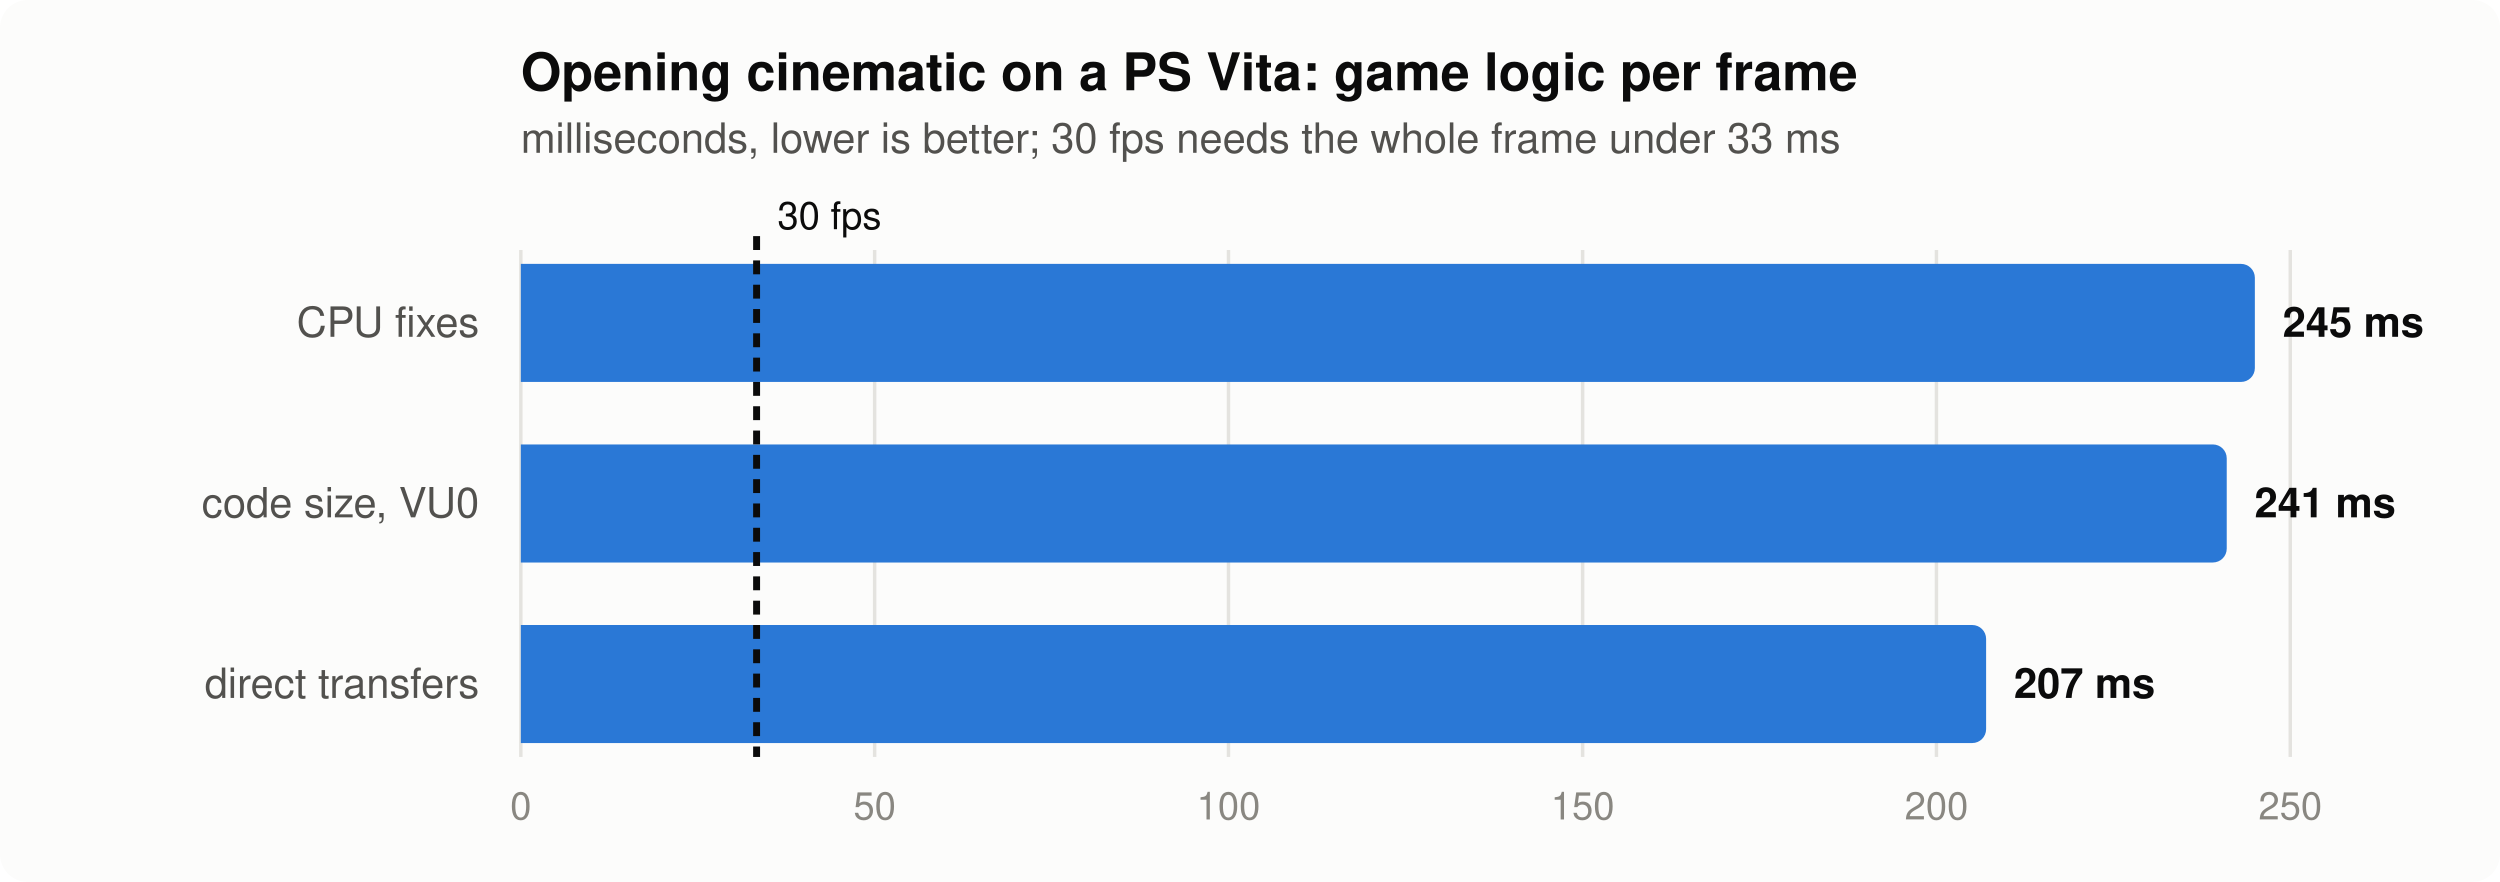
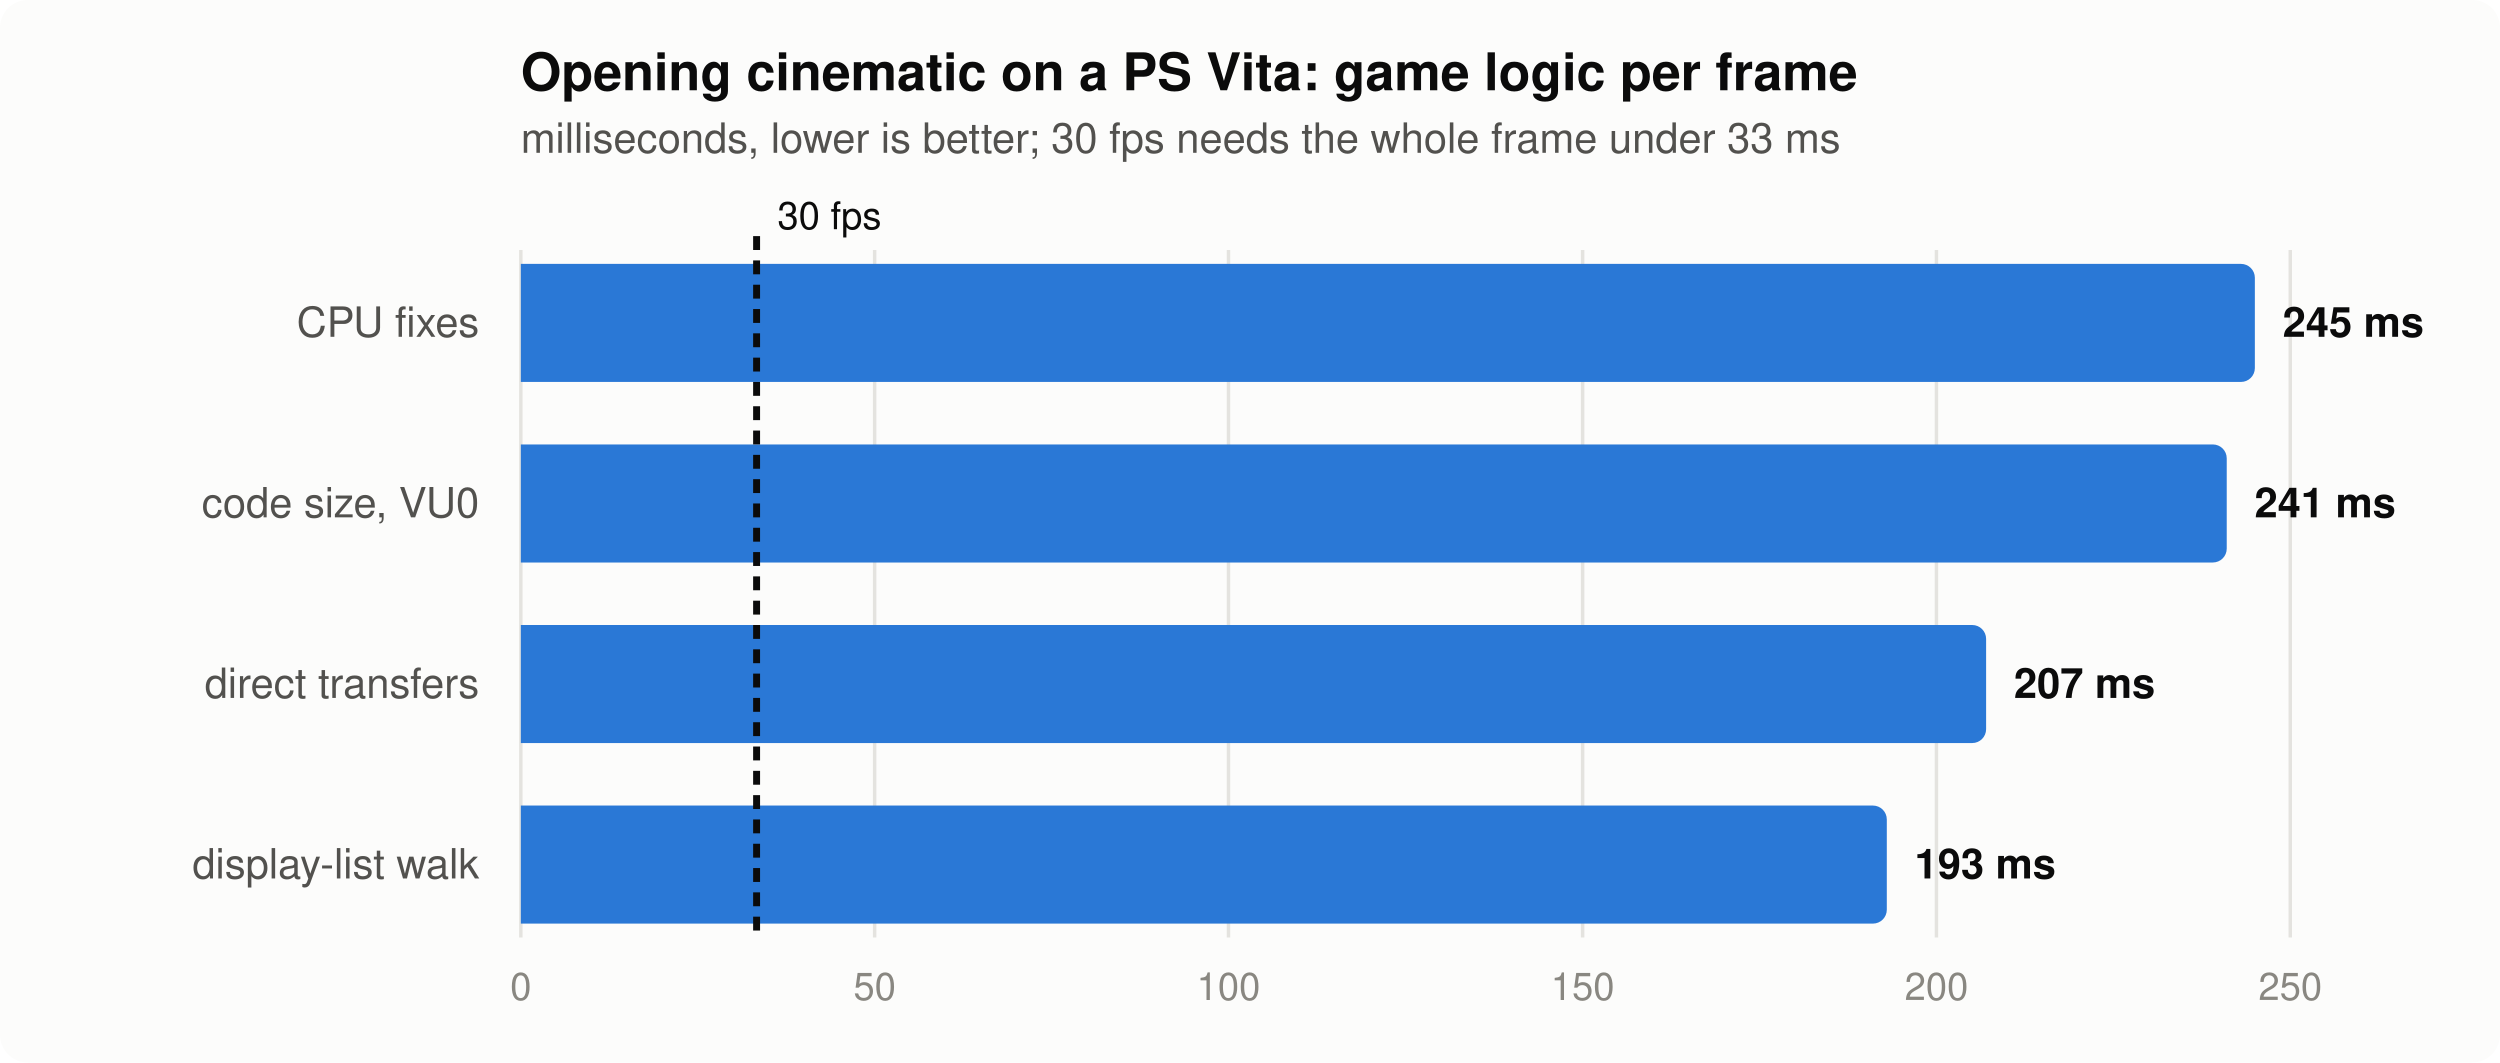
- <svg xmlns="http://www.w3.org/2000/svg" width="720" height="254" viewBox="0 0 720 254" font-family="-apple-system, Segoe UI, Helvetica, Arial, sans-serif" role="img" aria-label="Game logic milliseconds per frame in the opening on a PS Vita, per build">
+ <svg xmlns="http://www.w3.org/2000/svg" width="720" height="306" viewBox="0 0 720 306" font-family="-apple-system, Segoe UI, Helvetica, Arial, sans-serif" role="img" aria-label="Game logic milliseconds per frame in the opening on a PS Vita, per build">
  <style>.bg{fill:#fcfcfb}.ink{fill:#0b0b0b}.ink2{fill:#52514e}.muted{fill:#898781}.grid{stroke:#e4e3df}.bar{fill:#2a78d6}.target{stroke:#0b0b0b}@media (prefers-color-scheme: dark){.bg{fill:#1a1a19}.ink{fill:#f0efec}.ink2{fill:#c3c2b7}.grid{stroke:#33332f}.bar{fill:#4f95e8}.target{stroke:#f0efec}}</style>
-   <rect class="bg" width="720" height="254" rx="8" />
+   <rect class="bg" width="720" height="306" rx="8" />
  <text class="ink" x="150" y="26" font-size="15" font-weight="600">Opening cinematic on a PS Vita: game logic per frame</text>
  <text class="ink2" x="150" y="44" font-size="12">milliseconds, lower is better; 30 fps needs the whole frame under 33 ms</text>
-   <line class="grid" x1="150.0" y1="72" x2="150.0" y2="218" stroke-width="1" />
-   <text class="muted" x="150.0" y="236" font-size="11" text-anchor="middle">0</text>
-   <line class="grid" x1="251.9" y1="72" x2="251.9" y2="218" stroke-width="1" />
-   <text class="muted" x="251.9" y="236" font-size="11" text-anchor="middle">50</text>
-   <line class="grid" x1="353.8" y1="72" x2="353.8" y2="218" stroke-width="1" />
-   <text class="muted" x="353.8" y="236" font-size="11" text-anchor="middle">100</text>
-   <line class="grid" x1="455.8" y1="72" x2="455.8" y2="218" stroke-width="1" />
-   <text class="muted" x="455.8" y="236" font-size="11" text-anchor="middle">150</text>
-   <line class="grid" x1="557.7" y1="72" x2="557.7" y2="218" stroke-width="1" />
-   <text class="muted" x="557.7" y="236" font-size="11" text-anchor="middle">200</text>
-   <line class="grid" x1="659.6" y1="72" x2="659.6" y2="218" stroke-width="1" />
-   <text class="muted" x="659.6" y="236" font-size="11" text-anchor="middle">250</text>
+   <line class="grid" x1="150.0" y1="72" x2="150.0" y2="270" stroke-width="1" />
+   <text class="muted" x="150.0" y="288" font-size="11" text-anchor="middle">0</text>
+   <line class="grid" x1="251.9" y1="72" x2="251.9" y2="270" stroke-width="1" />
+   <text class="muted" x="251.9" y="288" font-size="11" text-anchor="middle">50</text>
+   <line class="grid" x1="353.8" y1="72" x2="353.8" y2="270" stroke-width="1" />
+   <text class="muted" x="353.8" y="288" font-size="11" text-anchor="middle">100</text>
+   <line class="grid" x1="455.8" y1="72" x2="455.8" y2="270" stroke-width="1" />
+   <text class="muted" x="455.8" y="288" font-size="11" text-anchor="middle">150</text>
+   <line class="grid" x1="557.7" y1="72" x2="557.7" y2="270" stroke-width="1" />
+   <text class="muted" x="557.7" y="288" font-size="11" text-anchor="middle">200</text>
+   <line class="grid" x1="659.6" y1="72" x2="659.6" y2="270" stroke-width="1" />
+   <text class="muted" x="659.6" y="288" font-size="11" text-anchor="middle">250</text>
  <text class="ink2" x="138" y="97.0" font-size="12" text-anchor="end">CPU fixes</text>
  <path class="bar" d="M150,76 H645.4 a4,4 0 0 1 4,4 V106 a4,4 0 0 1 -4,4 H150 Z" />
  <text class="ink" x="657.4" y="97.0" font-size="12" font-weight="600">245 ms</text>
  <text class="ink2" x="138" y="149.0" font-size="12" text-anchor="end">code size, VU0</text>
  <path class="bar" d="M150,128 H637.3 a4,4 0 0 1 4,4 V158 a4,4 0 0 1 -4,4 H150 Z" />
  <text class="ink" x="649.3" y="149.0" font-size="12" font-weight="600">241 ms</text>
  <text class="ink2" x="138" y="201.0" font-size="12" text-anchor="end">direct transfers</text>
  <path class="bar" d="M150,180 H568.0 a4,4 0 0 1 4,4 V210 a4,4 0 0 1 -4,4 H150 Z" />
  <text class="ink" x="580.0" y="201.0" font-size="12" font-weight="600">207 ms</text>
-   <line class="target" x1="217.9" y1="68" x2="217.9" y2="218" stroke-width="2" stroke-dasharray="4 3" />
+   <text class="ink2" x="138" y="253.0" font-size="12" text-anchor="end">display-list walk</text>
+   <path class="bar" d="M150,232 H539.4 a4,4 0 0 1 4,4 V262 a4,4 0 0 1 -4,4 H150 Z" />
+   <text class="ink" x="551.4" y="253.0" font-size="12" font-weight="600">193 ms</text>
+   <line class="target" x1="217.9" y1="68" x2="217.9" y2="270" stroke-width="2" stroke-dasharray="4 3" />
  <text class="ink" x="223.9" y="66" font-size="11">30 fps</text>
</svg>
